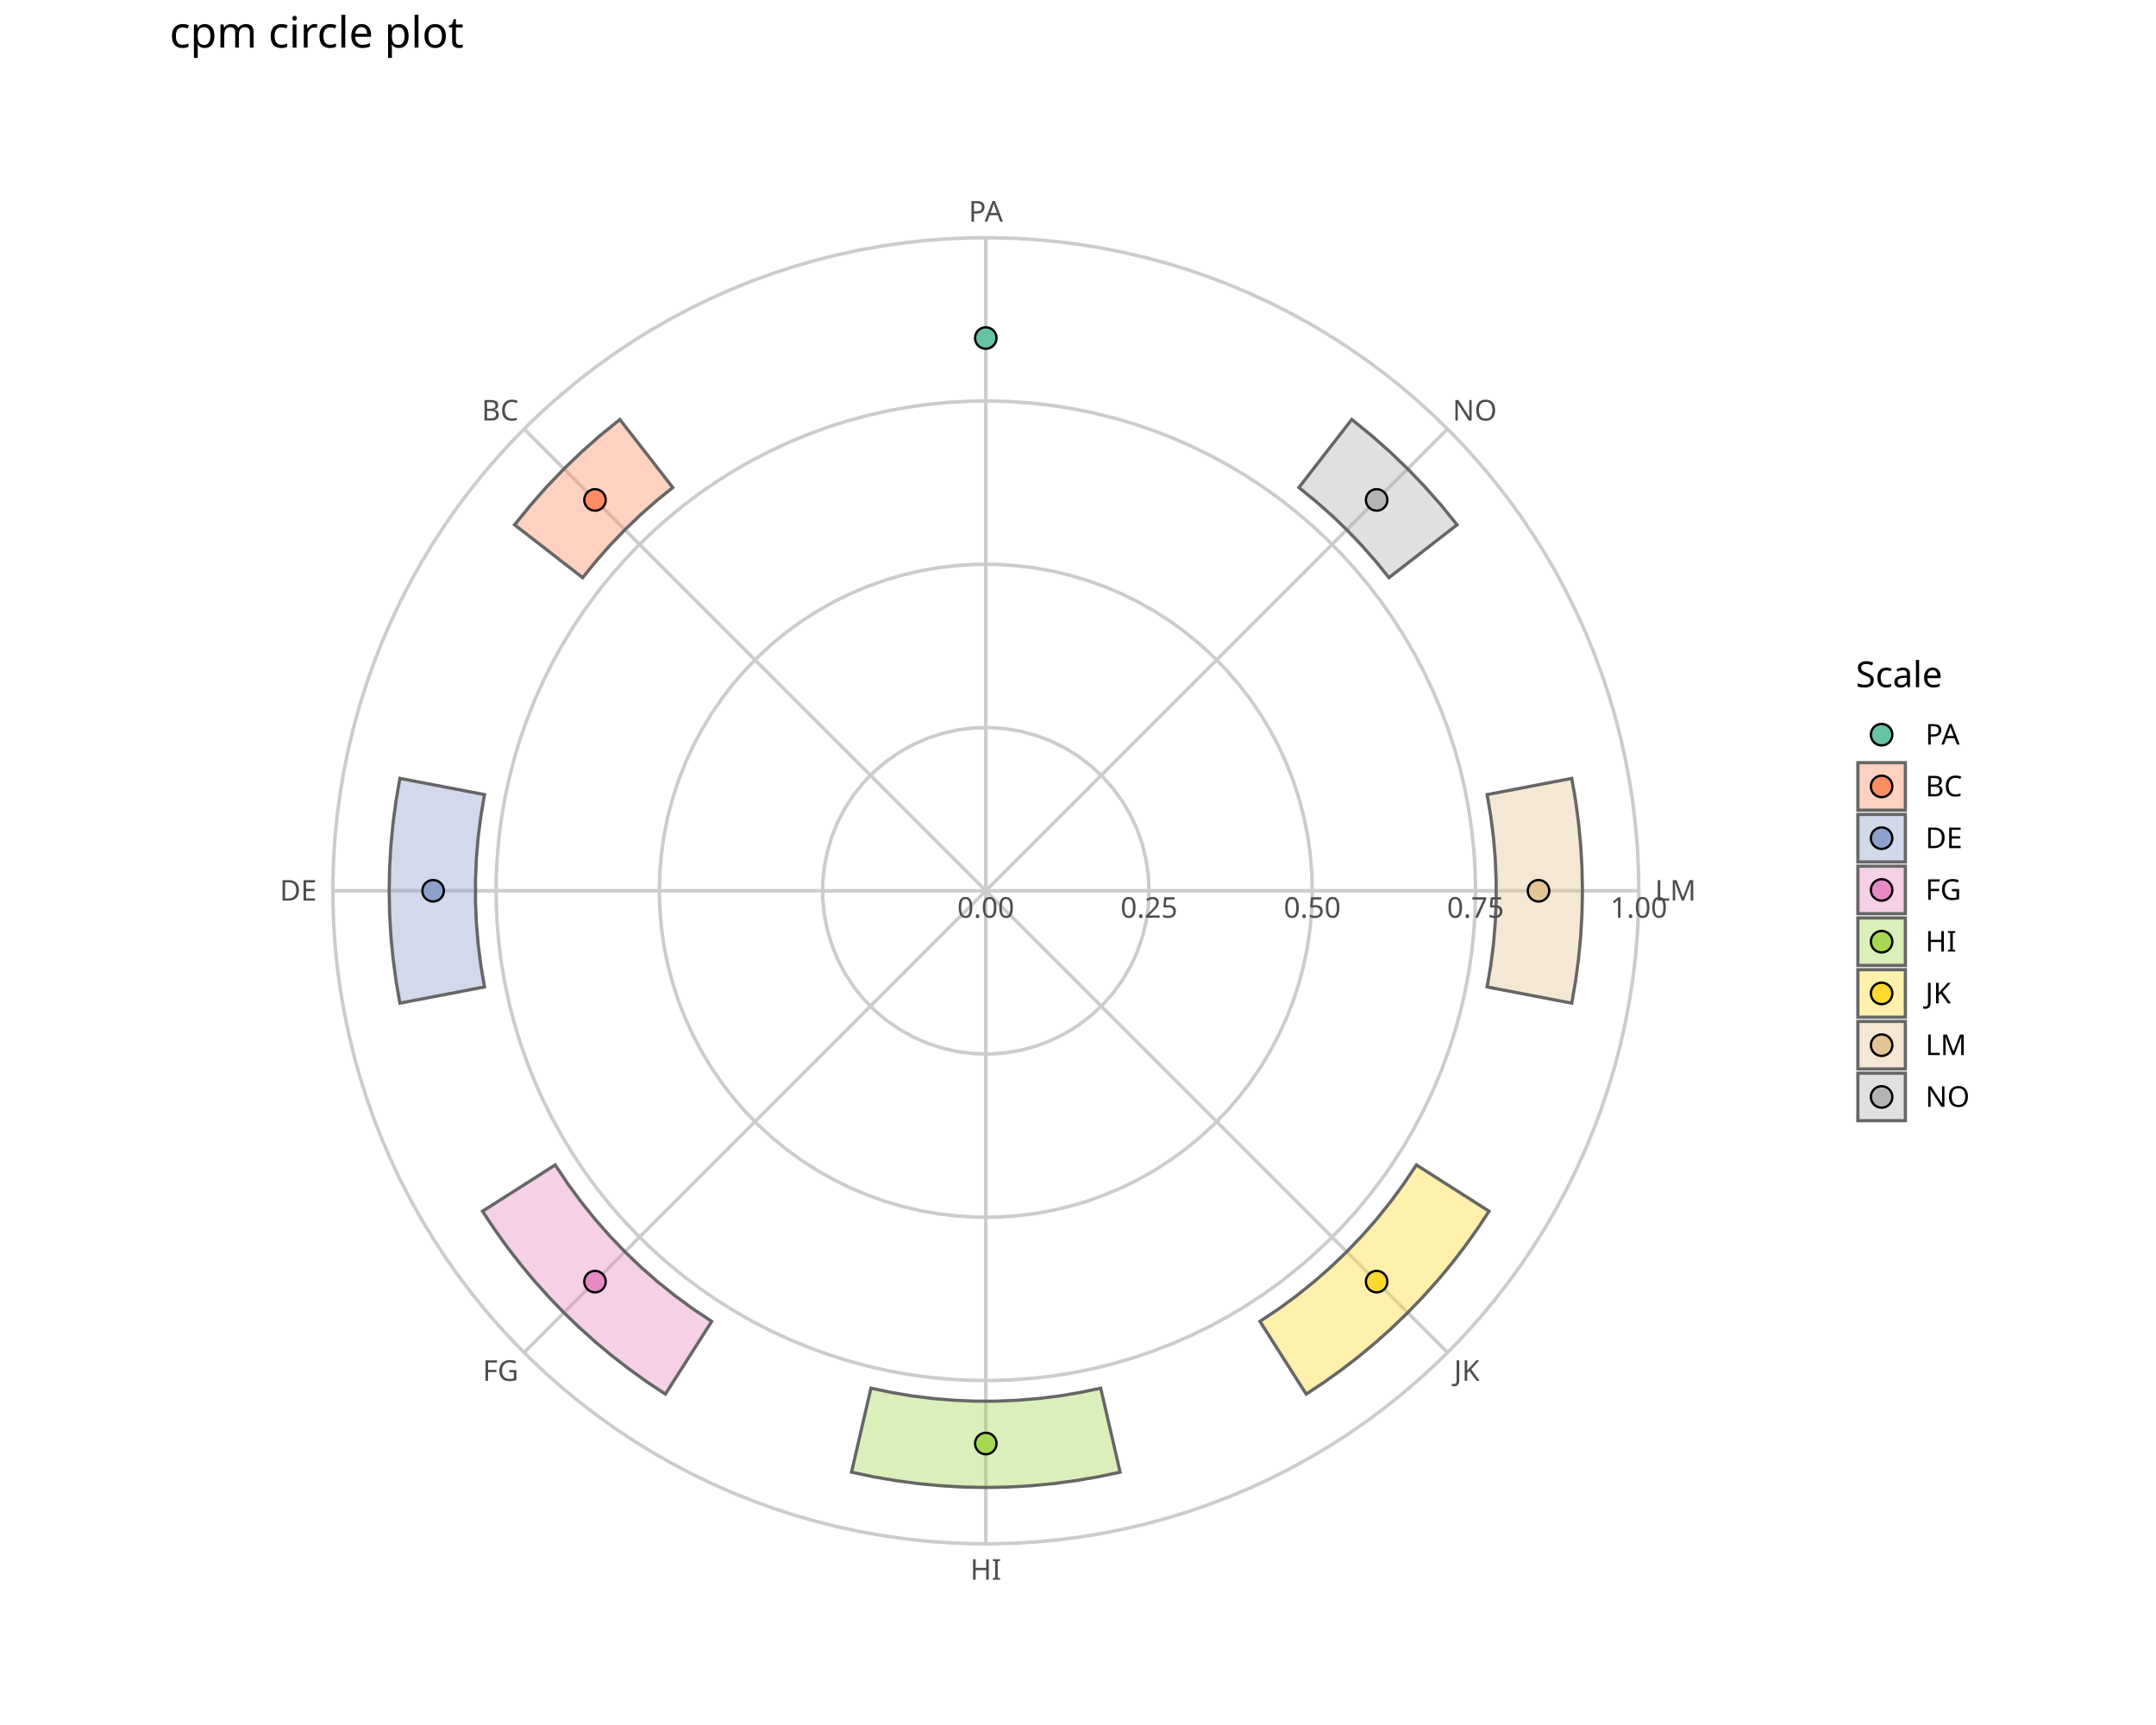
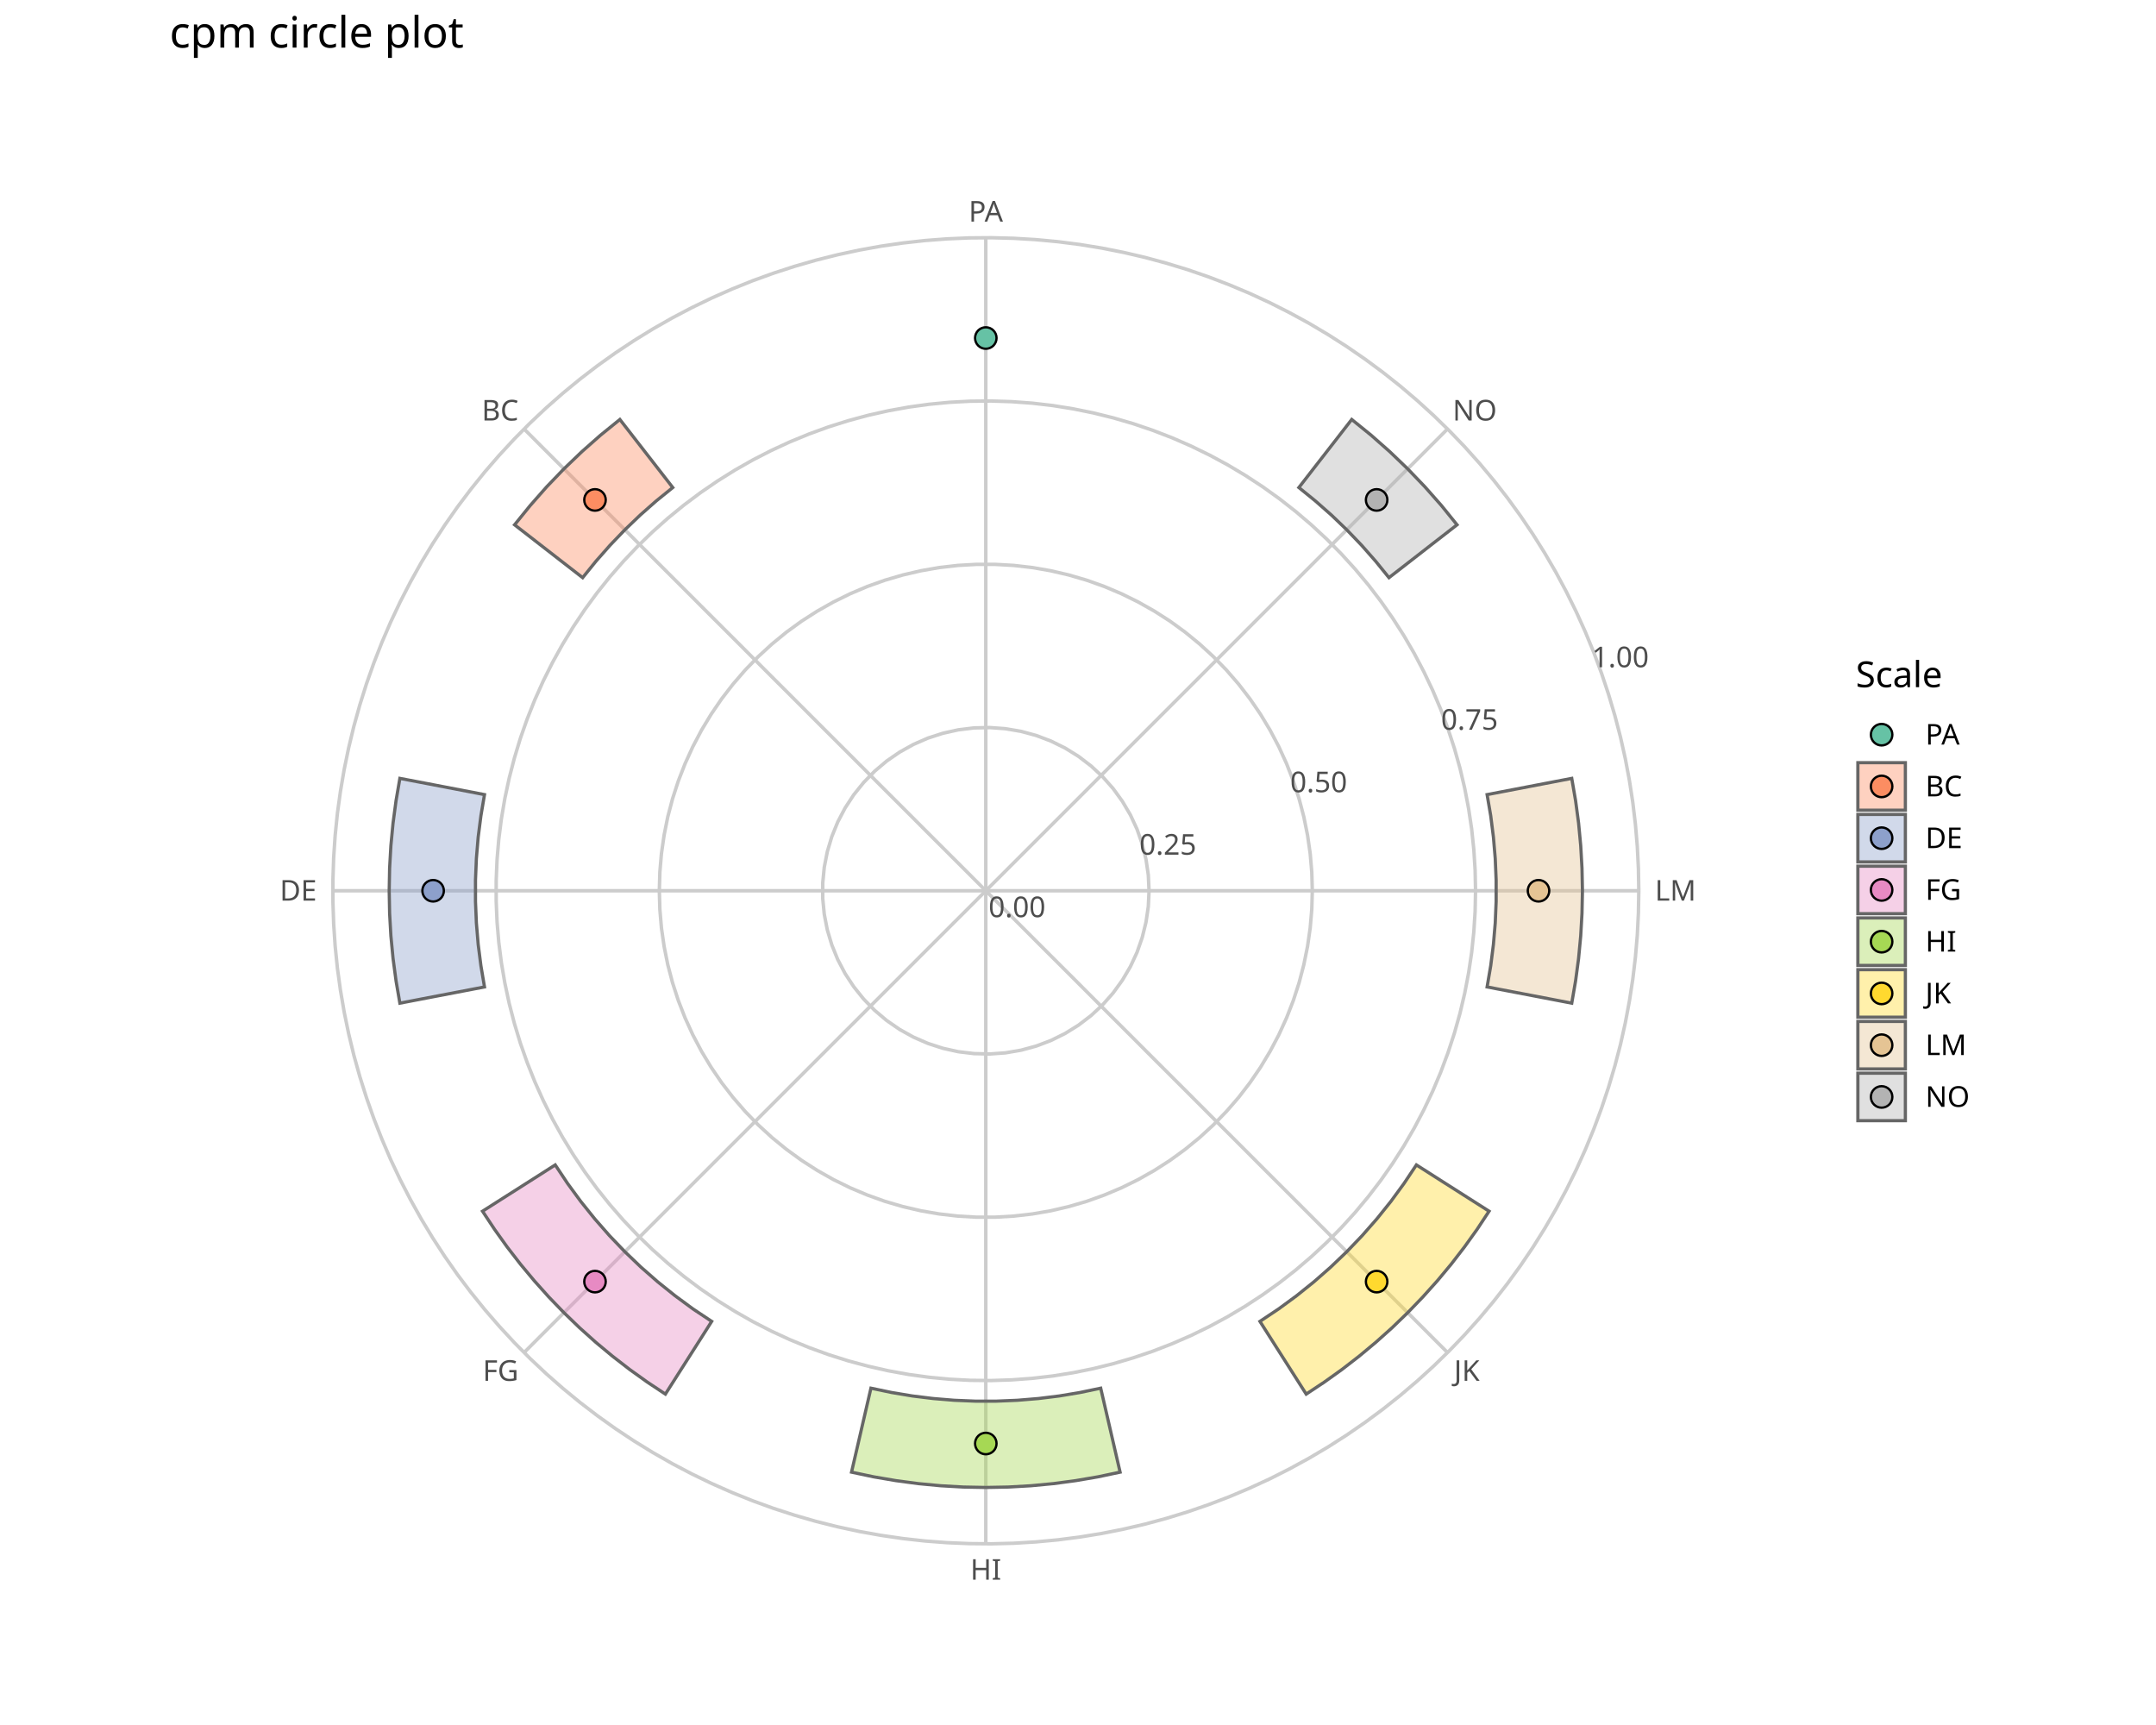
<svg xmlns="http://www.w3.org/2000/svg" class="svglite" data-engine-version="2.0" width="720.00pt" height="576.00pt" viewBox="0 0 720.00 576.00">
  <defs>
    <style type="text/css">
    .svglite line, .svglite polyline, .svglite polygon, .svglite path, .svglite rect, .svglite circle {
      fill: none;
      stroke: #000000;
      stroke-linecap: round;
      stroke-linejoin: round;
      stroke-miterlimit: 10.00;
    }
  </style>
  </defs>
  <rect width="100%" height="100%" style="stroke: none; fill: #FFFFFF;" />
  <defs>
    <clipPath id="cpMC4wMHw3MjAuMDB8MC4wMHw1NzYuMDA=">
      <rect x="0.00" y="0.00" width="720.00" height="576.00" />
    </clipPath>
  </defs>
  <g clip-path="url(#cpMC4wMHw3MjAuMDB8MC4wMHw1NzYuMDA=)">
</g>
  <defs>
    <clipPath id="cpNTAuNjV8NjY5LjM1fDAuMDB8NTc2LjAw">
      <rect x="50.65" y="0.00" width="618.70" height="576.00" />
    </clipPath>
  </defs>
  <g clip-path="url(#cpNTAuNjV8NjY5LjM1fDAuMDB8NTc2LjAw)">
    <rect x="50.65" y="0.00" width="618.70" height="576.00" style="stroke-width: 1.16; stroke: none; fill: #FFFFFF;" />
  </g>
  <g clip-path="url(#cpMC4wMHw3MjAuMDB8MC4wMHw1NzYuMDA=)">
    <polyline points="329.21,297.44 329.21,297.44 " style="stroke-width: 1.16; stroke: #CCCCCC; stroke-linecap: butt;" />
    <polyline points="383.73,297.44 383.48,292.18 382.71,286.96 381.45,281.85 379.71,276.88 377.49,272.10 374.81,267.56 371.72,263.30 368.23,259.36 364.37,255.77 360.18,252.57 355.71,249.79 350.99,247.46 346.06,245.59 340.98,244.21 335.78,243.32 330.53,242.94 325.26,243.06 320.03,243.70 314.89,244.84 309.88,246.46 305.05,248.57 300.45,251.13 296.11,254.12 292.09,257.52 288.41,261.29 285.11,265.39 282.22,269.80 279.77,274.47 277.79,279.34 276.28,284.39 275.27,289.56 274.76,294.80 274.76,300.07 275.27,305.32 276.28,310.49 277.79,315.53 279.77,320.41 282.22,325.08 285.11,329.48 288.41,333.59 292.09,337.36 296.11,340.76 300.45,343.75 305.05,346.31 309.88,348.41 314.89,350.04 320.03,351.18 325.26,351.81 330.53,351.94 335.78,351.56 340.98,350.67 346.06,349.29 350.99,347.42 355.71,345.08 360.18,342.30 364.37,339.11 368.23,335.52 371.72,331.58 374.81,327.31 377.49,322.77 379.71,318.00 381.45,313.03 382.71,307.91 383.48,302.70 383.73,297.44 " style="stroke-width: 1.16; stroke: #CCCCCC; stroke-linecap: butt;" />
    <polyline points="438.25,297.44 438.07,291.21 437.54,285.01 436.65,278.85 435.41,272.74 433.83,266.72 431.91,260.80 429.65,255.00 427.06,249.33 424.15,243.82 420.94,238.49 417.42,233.35 413.62,228.42 409.54,223.71 405.20,219.25 400.61,215.04 395.79,211.09 390.76,207.43 385.52,204.07 380.10,201.01 374.51,198.26 368.77,195.83 362.91,193.74 356.93,191.99 350.87,190.58 344.73,189.51 338.54,188.80 332.33,188.45 326.10,188.45 319.88,188.80 313.70,189.51 307.56,190.58 301.49,191.99 295.52,193.74 289.65,195.83 283.92,198.26 278.33,201.01 272.91,204.07 267.67,207.43 262.63,211.09 257.81,215.04 253.22,219.25 248.88,223.71 244.81,228.42 241.00,233.35 237.49,238.49 234.27,243.82 231.37,249.33 228.78,255.00 226.52,260.80 224.60,266.72 223.01,272.74 221.78,278.85 220.89,285.01 220.36,291.21 220.18,297.44 220.36,303.66 220.89,309.87 221.78,316.03 223.01,322.13 224.60,328.16 226.52,334.08 228.78,339.88 231.37,345.55 234.27,351.05 237.49,356.39 241.00,361.53 244.81,366.46 248.88,371.16 253.22,375.63 257.81,379.84 262.63,383.78 267.67,387.44 272.91,390.81 278.33,393.87 283.92,396.62 289.65,399.04 295.52,401.14 301.49,402.89 307.56,404.30 313.70,405.36 319.88,406.07 326.10,406.43 332.33,406.43 338.54,406.07 344.73,405.36 350.87,404.30 356.93,402.89 362.91,401.14 368.77,399.04 374.51,396.62 380.10,393.87 385.52,390.81 390.76,387.44 395.79,383.78 400.61,379.84 405.20,375.63 409.54,371.16 413.62,366.46 417.42,361.53 420.94,356.39 424.15,351.05 427.06,345.55 429.65,339.88 431.91,334.08 433.83,328.16 435.41,322.13 436.65,316.03 437.54,309.87 438.07,303.66 438.25,297.44 " style="stroke-width: 1.16; stroke: #CCCCCC; stroke-linecap: butt;" />
    <polyline points="492.76,297.44 492.62,290.54 492.18,283.66 491.46,276.80 490.44,269.98 489.14,263.21 487.56,256.50 485.69,249.86 483.54,243.31 481.13,236.85 478.44,230.50 475.48,224.27 472.27,218.16 468.80,212.20 465.08,206.40 461.12,200.75 456.93,195.27 452.51,189.98 447.87,184.88 443.02,179.98 437.96,175.28 432.72,170.81 427.29,166.56 421.68,162.54 415.91,158.76 409.99,155.23 403.92,151.95 397.72,148.93 391.40,146.17 384.97,143.69 378.44,141.47 371.82,139.54 365.13,137.88 358.37,136.51 351.56,135.42 344.71,134.62 337.83,134.12 330.94,133.90 324.04,133.97 317.15,134.33 310.29,134.99 303.46,135.93 296.67,137.16 289.94,138.67 283.29,140.47 276.71,142.54 270.23,144.90 263.85,147.52 257.59,150.41 251.45,153.56 245.46,156.96 239.61,160.62 233.92,164.52 228.40,168.65 223.06,173.02 217.91,177.60 212.96,182.40 208.21,187.41 203.68,192.60 199.37,197.99 195.30,203.55 191.46,209.28 187.86,215.17 184.52,221.20 181.43,227.37 178.61,233.66 176.06,240.06 173.77,246.57 171.77,253.17 170.04,259.85 168.60,266.59 167.44,273.39 166.57,280.23 165.99,287.10 165.70,293.99 165.70,300.89 165.99,307.78 166.57,314.65 167.44,321.49 168.60,328.29 170.04,335.03 171.77,341.71 173.77,348.31 176.06,354.81 178.61,361.22 181.43,367.51 184.52,373.68 187.86,379.71 191.46,385.60 195.30,391.33 199.37,396.89 203.68,402.27 208.21,407.47 212.96,412.47 217.91,417.27 223.06,421.86 228.40,426.22 233.92,430.36 239.61,434.26 245.46,437.91 251.45,441.32 257.59,444.47 263.85,447.36 270.23,449.98 276.71,452.33 283.29,454.41 289.94,456.20 296.67,457.72 303.46,458.95 310.29,459.89 317.15,460.54 324.04,460.91 330.94,460.98 337.83,460.76 344.71,460.25 351.56,459.46 358.37,458.37 365.13,457.00 371.82,455.34 378.44,453.40 384.97,451.19 391.40,448.70 397.72,445.95 403.92,442.93 409.99,439.65 415.91,436.12 421.68,432.34 427.29,428.32 432.72,424.07 437.96,419.59 443.02,414.90 447.87,410.00 452.51,404.90 456.93,399.60 461.12,394.13 465.08,388.48 468.80,382.67 472.27,376.71 475.48,370.61 478.44,364.38 481.13,358.03 483.54,351.57 485.69,345.02 487.56,338.38 489.14,331.67 490.44,324.89 491.46,318.07 492.18,311.22 492.62,304.33 492.76,297.44 " style="stroke-width: 1.16; stroke: #CCCCCC; stroke-linecap: butt;" />
    <polyline points="547.28,297.44 547.15,290.03 546.78,282.64 546.15,275.26 545.27,267.90 544.14,260.59 542.77,253.31 541.15,246.08 539.28,238.91 537.17,231.82 534.82,224.79 532.24,217.85 529.42,211.00 526.37,204.26 523.09,197.61 519.59,191.09 515.87,184.69 511.93,178.41 507.78,172.28 503.43,166.28 498.88,160.44 494.13,154.76 489.19,149.24 484.06,143.90 478.76,138.73 473.28,133.74 467.64,128.94 461.84,124.34 455.89,119.94 449.79,115.74 443.55,111.75 437.18,107.97 430.68,104.42 424.07,101.08 417.34,97.97 410.52,95.10 403.60,92.45 396.60,90.04 389.52,87.88 382.37,85.95 375.16,84.27 367.89,82.83 360.58,81.64 353.23,80.70 345.86,80.01 338.47,79.57 331.06,79.38 323.66,79.44 316.26,79.76 308.88,80.32 301.51,81.14 294.19,82.20 286.90,83.52 279.66,85.08 272.48,86.88 265.36,88.93 258.31,91.22 251.35,93.74 244.48,96.51 237.71,99.50 231.04,102.72 224.48,106.17 218.05,109.83 211.74,113.72 205.57,117.81 199.54,122.11 193.66,126.62 187.94,131.32 182.38,136.21 176.99,141.29 171.78,146.55 166.75,151.98 161.90,157.58 157.25,163.35 152.79,169.26 148.54,175.33 144.50,181.53 140.67,187.87 137.06,194.34 133.67,200.92 130.50,207.62 127.57,214.42 124.87,221.31 122.40,228.29 120.17,235.36 118.18,242.49 116.44,249.69 114.94,256.94 113.69,264.24 112.68,271.58 111.93,278.95 111.43,286.33 111.18,293.74 111.18,301.14 111.43,308.54 111.93,315.93 112.68,323.30 113.69,330.64 114.94,337.94 116.44,345.19 118.18,352.39 120.17,359.52 122.40,366.58 124.87,373.57 127.57,380.46 130.50,387.26 133.67,393.96 137.06,400.54 140.67,407.01 144.50,413.35 148.54,419.55 152.79,425.62 157.25,431.53 161.90,437.29 166.75,442.89 171.78,448.33 176.99,453.59 182.38,458.67 187.94,463.56 193.66,468.26 199.54,472.76 205.57,477.07 211.74,481.16 218.05,485.04 224.48,488.71 231.04,492.16 237.71,495.38 244.48,498.37 251.35,501.13 258.31,503.66 265.36,505.95 272.48,508.00 279.66,509.80 286.90,511.36 294.19,512.67 301.51,513.74 308.88,514.56 316.26,515.12 323.66,515.43 331.06,515.50 338.47,515.31 345.86,514.87 353.23,514.18 360.58,513.24 367.89,512.05 375.16,510.61 382.37,508.93 389.52,507.00 396.60,504.83 403.60,502.42 410.52,499.78 417.34,496.90 424.07,493.80 430.68,490.46 437.18,486.90 443.55,483.13 449.79,479.14 455.89,474.94 461.84,470.54 467.64,465.93 473.28,461.14 478.76,456.15 484.06,450.98 489.19,445.63 494.13,440.11 498.88,434.43 503.43,428.59 507.78,422.60 511.93,416.47 515.87,410.19 519.59,403.79 523.09,397.26 526.37,390.62 529.42,383.87 532.24,377.03 534.82,370.09 537.17,363.06 539.28,355.96 541.15,348.80 542.77,341.57 544.14,334.29 545.27,326.97 546.15,319.62 546.78,312.24 547.15,304.84 547.28,297.44 " style="stroke-width: 1.16; stroke: #CCCCCC; stroke-linecap: butt;" />
    <polyline points="329.21,297.44 329.21,289.92 329.21,282.40 329.21,274.88 329.21,267.36 329.21,259.84 329.21,252.32 329.21,244.80 329.21,237.28 329.21,229.76 329.21,222.24 329.21,214.72 329.21,207.20 329.21,199.68 329.21,192.16 329.21,184.65 329.21,177.13 329.21,169.61 329.21,162.09 329.21,154.57 329.21,147.05 329.21,139.53 329.21,132.01 329.21,124.49 329.21,116.97 329.21,109.45 329.21,101.93 329.21,94.41 329.21,86.89 329.21,79.37 " style="stroke-width: 1.16; stroke: #CCCCCC; stroke-linecap: butt;" />
    <polyline points="329.21,297.44 323.90,292.12 318.58,286.80 313.26,281.49 307.94,276.17 302.63,270.85 297.31,265.54 291.99,260.22 286.68,254.90 281.36,249.58 276.04,244.27 270.72,238.95 265.41,233.63 260.09,228.32 254.77,223.00 249.46,217.68 244.14,212.36 238.82,207.05 233.50,201.73 228.19,196.41 222.87,191.10 217.55,185.78 212.24,180.46 206.92,175.14 201.60,169.83 196.28,164.51 190.97,159.19 185.65,153.88 180.33,148.56 175.02,143.24 " style="stroke-width: 1.16; stroke: #CCCCCC; stroke-linecap: butt;" />
    <polyline points="329.21,297.44 321.69,297.44 314.17,297.44 306.65,297.44 299.13,297.44 291.62,297.44 284.10,297.44 276.58,297.44 269.06,297.44 261.54,297.44 254.02,297.44 246.50,297.44 238.98,297.44 231.46,297.44 223.94,297.44 216.42,297.44 208.90,297.44 201.38,297.44 193.86,297.44 186.34,297.44 178.82,297.44 171.30,297.44 163.78,297.44 156.26,297.44 148.74,297.44 141.22,297.44 133.70,297.44 126.19,297.44 118.67,297.44 111.15,297.44 " style="stroke-width: 1.16; stroke: #CCCCCC; stroke-linecap: butt;" />
    <polyline points="329.21,297.44 323.90,302.76 318.58,308.07 313.26,313.39 307.94,318.71 302.63,324.02 297.31,329.34 291.99,334.66 286.68,339.98 281.36,345.29 276.04,350.61 270.72,355.93 265.41,361.24 260.09,366.56 254.77,371.88 249.46,377.20 244.14,382.51 238.82,387.83 233.50,393.15 228.19,398.46 222.87,403.78 217.55,409.10 212.24,414.42 206.92,419.73 201.60,425.05 196.28,430.37 190.97,435.68 185.65,441.00 180.33,446.32 175.02,451.64 " style="stroke-width: 1.16; stroke: #CCCCCC; stroke-linecap: butt;" />
    <polyline points="329.21,297.44 329.21,304.96 329.21,312.48 329.21,320.00 329.21,327.52 329.21,335.04 329.21,342.56 329.21,350.08 329.21,357.59 329.21,365.11 329.21,372.63 329.21,380.15 329.21,387.67 329.21,395.19 329.21,402.71 329.21,410.23 329.21,417.75 329.21,425.27 329.21,432.79 329.21,440.31 329.21,447.83 329.21,455.35 329.21,462.87 329.21,470.39 329.21,477.91 329.21,485.43 329.21,492.95 329.21,500.47 329.21,507.99 329.21,515.51 " style="stroke-width: 1.16; stroke: #CCCCCC; stroke-linecap: butt;" />
    <polyline points="329.21,297.44 334.53,302.76 339.85,308.07 345.16,313.39 350.48,318.71 355.80,324.02 361.12,329.34 366.43,334.66 371.75,339.98 377.07,345.29 382.38,350.61 387.70,355.93 393.02,361.24 398.34,366.56 403.65,371.88 408.97,377.20 414.29,382.51 419.60,387.83 424.92,393.15 430.24,398.46 435.56,403.78 440.87,409.10 446.19,414.42 451.51,419.73 456.82,425.05 462.14,430.37 467.46,435.68 472.78,441.00 478.09,446.32 483.41,451.64 " style="stroke-width: 1.16; stroke: #CCCCCC; stroke-linecap: butt;" />
    <polyline points="329.21,297.44 336.73,297.44 344.25,297.44 351.77,297.44 359.29,297.44 366.81,297.44 374.33,297.44 381.85,297.44 389.37,297.44 396.89,297.44 404.41,297.44 411.93,297.44 419.45,297.44 426.97,297.44 434.49,297.44 442.01,297.44 449.53,297.44 457.05,297.44 464.57,297.44 472.08,297.44 479.60,297.44 487.12,297.44 494.64,297.44 502.16,297.44 509.68,297.44 517.20,297.44 524.72,297.44 532.24,297.44 539.76,297.44 547.28,297.44 " style="stroke-width: 1.16; stroke: #CCCCCC; stroke-linecap: butt;" />
    <polyline points="329.21,297.44 334.53,292.12 339.85,286.80 345.16,281.49 350.48,276.17 355.80,270.85 361.12,265.54 366.43,260.22 371.75,254.90 377.07,249.58 382.38,244.27 387.70,238.95 393.02,233.63 398.34,228.32 403.65,223.00 408.97,217.68 414.29,212.36 419.60,207.05 424.92,201.73 430.24,196.41 435.56,191.10 440.87,185.78 446.19,180.46 451.51,175.14 456.82,169.83 462.14,164.51 467.46,159.19 472.78,153.88 478.09,148.56 483.41,143.24 " style="stroke-width: 1.16; stroke: #CCCCCC; stroke-linecap: butt;" />
    <polygon points="207.01,140.07 200.56,145.30 194.33,150.80 188.33,156.55 182.57,162.55 177.08,168.78 171.84,175.24 179.42,181.12 187.00,187.01 194.58,192.89 199.05,187.37 203.76,182.03 208.68,176.90 213.81,171.98 219.14,167.28 224.67,162.80 218.78,155.22 212.90,147.65 " style="stroke-width: 1.07; stroke: #666666; stroke-linecap: butt; stroke-linejoin: miter; fill: #FC8D62; fill-opacity: 0.40;" />
    <polygon points="133.54,259.91 132.26,267.35 131.26,274.83 130.54,282.35 130.11,289.89 129.97,297.44 130.11,304.99 130.54,312.53 131.26,320.04 132.26,327.53 133.54,334.97 142.96,333.16 152.38,331.36 161.80,329.55 160.60,322.47 159.69,315.35 159.09,308.20 158.79,301.03 158.79,293.85 159.09,286.68 159.69,279.53 160.60,272.41 161.80,265.33 152.38,263.52 142.96,261.71 " style="stroke-width: 1.07; stroke: #666666; stroke-linecap: butt; stroke-linejoin: miter; fill: #8DA0CB; fill-opacity: 0.40;" />
    <polygon points="161.14,404.44 165.15,410.49 169.37,416.39 173.81,422.13 178.45,427.70 183.29,433.10 188.33,438.32 193.55,443.36 198.95,448.20 204.53,452.84 210.27,457.28 216.16,461.50 222.21,465.51 227.36,457.42 232.52,449.33 237.67,441.23 231.47,437.10 225.47,432.69 219.66,428.03 214.06,423.12 208.68,417.97 203.53,412.59 198.62,406.99 193.96,401.19 189.55,395.18 185.42,388.98 177.33,394.14 169.23,399.29 " style="stroke-width: 1.07; stroke: #666666; stroke-linecap: butt; stroke-linejoin: miter; fill: #E78AC3; fill-opacity: 0.40;" />
    <polygon points="284.37,491.57 291.74,493.13 299.17,494.40 306.65,495.40 314.15,496.11 321.68,496.54 329.21,496.68 336.75,496.54 344.28,496.11 351.78,495.40 359.25,494.40 366.68,493.13 374.06,491.57 371.90,482.22 369.74,472.87 367.58,463.53 360.69,464.97 353.75,466.13 346.77,466.99 339.76,467.57 332.73,467.86 325.70,467.86 318.67,467.57 311.65,466.99 304.67,466.13 297.73,464.97 290.85,463.53 288.69,472.87 286.53,482.22 " style="stroke-width: 1.07; stroke: #666666; stroke-linecap: butt; stroke-linejoin: miter; fill: #A6D854; fill-opacity: 0.40;" />
    <polygon points="436.21,465.51 442.26,461.50 448.16,457.28 453.90,452.84 459.47,448.20 464.88,443.36 470.10,438.32 475.13,433.10 479.98,427.70 484.62,422.13 489.05,416.39 493.28,410.49 497.28,404.44 489.19,399.29 481.10,394.14 473.01,388.98 468.87,395.18 464.47,401.19 459.81,406.99 454.90,412.59 449.75,417.97 444.37,423.12 438.77,428.03 432.96,432.69 426.95,437.10 420.76,441.23 425.91,449.33 431.06,457.42 " style="stroke-width: 1.07; stroke: #666666; stroke-linecap: butt; stroke-linejoin: miter; fill: #FFD92F; fill-opacity: 0.40;" />
    <polygon points="524.89,334.97 526.17,327.53 527.17,320.04 527.88,312.53 528.31,304.99 528.46,297.44 528.31,289.89 527.88,282.35 527.17,274.83 526.17,267.35 524.89,259.91 515.47,261.71 506.05,263.52 496.62,265.33 497.83,272.41 498.73,279.53 499.34,286.68 499.64,293.85 499.64,301.03 499.34,308.20 498.73,315.35 497.83,322.47 496.62,329.55 506.05,331.36 515.47,333.16 " style="stroke-width: 1.07; stroke: #666666; stroke-linecap: butt; stroke-linejoin: miter; fill: #E5C494; fill-opacity: 0.40;" />
    <polygon points="486.58,175.24 481.35,168.78 475.85,162.55 470.10,156.55 464.10,150.80 457.87,145.30 451.41,140.07 445.53,147.65 439.64,155.22 433.76,162.80 439.28,167.28 444.62,171.98 449.75,176.90 454.67,182.03 459.37,187.37 463.85,192.89 471.43,187.01 479.00,181.12 " style="stroke-width: 1.07; stroke: #666666; stroke-linecap: butt; stroke-linejoin: miter; fill: #B3B3B3; fill-opacity: 0.40;" />
    <circle cx="329.21" cy="112.87" r="3.59" style="stroke-width: 0.77; fill: #66C2A5;" />
    <circle cx="198.70" cy="166.93" r="3.59" style="stroke-width: 0.77; fill: #FC8D62;" />
    <circle cx="144.64" cy="297.44" r="3.59" style="stroke-width: 0.77; fill: #8DA0CB;" />
    <circle cx="198.70" cy="427.95" r="3.59" style="stroke-width: 0.77; fill: #E78AC3;" />
    <circle cx="329.21" cy="482.01" r="3.59" style="stroke-width: 0.77; fill: #A6D854;" />
    <circle cx="459.73" cy="427.95" r="3.59" style="stroke-width: 0.77; fill: #FFD92F;" />
    <circle cx="513.79" cy="297.44" r="3.59" style="stroke-width: 0.77; fill: #E5C494;" />
    <circle cx="459.73" cy="166.93" r="3.59" style="stroke-width: 0.77; fill: #B3B3B3;" />
    <text x="329.21" y="73.99" text-anchor="middle" style="font-size: 9.60px; fill: #4D4D4D; font-family: sans;" textLength="12.81px" lengthAdjust="spacingAndGlyphs">PA</text>
    <text x="173.17" y="140.41" text-anchor="end" style="font-size: 9.60px; fill: #4D4D4D; font-family: sans;" textLength="13.34px" lengthAdjust="spacingAndGlyphs">BC</text>
    <text x="105.77" y="300.74" text-anchor="end" style="font-size: 9.60px; fill: #4D4D4D; font-family: sans;" textLength="13.34px" lengthAdjust="spacingAndGlyphs">DE</text>
    <text x="173.17" y="461.08" text-anchor="end" style="font-size: 9.60px; fill: #4D4D4D; font-family: sans;" textLength="13.33px" lengthAdjust="spacingAndGlyphs">FG</text>
    <text x="329.21" y="527.49" text-anchor="middle" style="font-size: 9.60px; fill: #4D4D4D; font-family: sans;" textLength="9.60px" lengthAdjust="spacingAndGlyphs">HI</text>
    <text x="485.57" y="461.08" style="font-size: 9.60px; fill: #4D4D4D; font-family: sans;" textLength="11.21px" lengthAdjust="spacingAndGlyphs">JK</text>
    <text x="552.66" y="300.74" style="font-size: 9.60px; fill: #4D4D4D; font-family: sans;" textLength="13.34px" lengthAdjust="spacingAndGlyphs">LM</text>
    <text x="485.10" y="140.41" style="font-size: 9.60px; fill: #4D4D4D; font-family: sans;" textLength="14.41px" lengthAdjust="spacingAndGlyphs">NO</text>
-     <text x="329.21" y="306.44" text-anchor="middle" style="font-size: 9.60px; fill: #4D4D4D; font-family: sans;" textLength="18.69px" lengthAdjust="spacingAndGlyphs">0.00</text>
-     <text x="383.73" y="306.44" text-anchor="middle" style="font-size: 9.60px; fill: #4D4D4D; font-family: sans;" textLength="18.69px" lengthAdjust="spacingAndGlyphs">0.25</text>
-     <text x="438.25" y="306.44" text-anchor="middle" style="font-size: 9.60px; fill: #4D4D4D; font-family: sans;" textLength="18.69px" lengthAdjust="spacingAndGlyphs">0.50</text>
-     <text x="492.76" y="306.44" text-anchor="middle" style="font-size: 9.60px; fill: #4D4D4D; font-family: sans;" textLength="18.69px" lengthAdjust="spacingAndGlyphs">0.75</text>
-     <text x="547.28" y="306.44" text-anchor="middle" style="font-size: 9.60px; fill: #4D4D4D; font-family: sans;" textLength="18.69px" lengthAdjust="spacingAndGlyphs">1.00</text>
+     <text x="330.13" y="306.25" style="font-size: 9.60px; fill: #4D4D4D; font-family: sans;" textLength="18.69px" lengthAdjust="spacingAndGlyphs">0.00</text>
+     <text x="380.50" y="285.39" style="font-size: 9.60px; fill: #4D4D4D; font-family: sans;" textLength="18.69px" lengthAdjust="spacingAndGlyphs">0.25</text>
+     <text x="430.86" y="264.53" style="font-size: 9.60px; fill: #4D4D4D; font-family: sans;" textLength="18.69px" lengthAdjust="spacingAndGlyphs">0.50</text>
+     <text x="481.23" y="243.67" style="font-size: 9.60px; fill: #4D4D4D; font-family: sans;" textLength="18.69px" lengthAdjust="spacingAndGlyphs">0.75</text>
+     <text x="531.60" y="222.80" style="font-size: 9.60px; fill: #4D4D4D; font-family: sans;" textLength="18.69px" lengthAdjust="spacingAndGlyphs">1.00</text>
    <text x="619.73" y="229.46" style="font-size: 12.00px; font-family: sans;" textLength="30.02px" lengthAdjust="spacingAndGlyphs">Scale</text>
    <circle cx="628.37" cy="245.32" r="3.59" style="stroke-width: 0.77; fill: #66C2A5;" />
    <rect x="620.44" y="254.67" width="15.86" height="15.86" style="stroke-width: 1.07; stroke: #666666; stroke-linecap: butt; stroke-linejoin: miter; fill: #FC8D62; fill-opacity: 0.40;" />
    <circle cx="628.37" cy="262.60" r="3.59" style="stroke-width: 0.77; fill: #FC8D62;" />
    <rect x="620.44" y="271.95" width="15.86" height="15.86" style="stroke-width: 1.07; stroke: #666666; stroke-linecap: butt; stroke-linejoin: miter; fill: #8DA0CB; fill-opacity: 0.40;" />
    <circle cx="628.37" cy="279.88" r="3.59" style="stroke-width: 0.77; fill: #8DA0CB;" />
    <rect x="620.44" y="289.23" width="15.86" height="15.86" style="stroke-width: 1.07; stroke: #666666; stroke-linecap: butt; stroke-linejoin: miter; fill: #E78AC3; fill-opacity: 0.40;" />
    <circle cx="628.37" cy="297.16" r="3.59" style="stroke-width: 0.77; fill: #E78AC3;" />
    <rect x="620.44" y="306.51" width="15.86" height="15.86" style="stroke-width: 1.07; stroke: #666666; stroke-linecap: butt; stroke-linejoin: miter; fill: #A6D854; fill-opacity: 0.40;" />
    <circle cx="628.37" cy="314.44" r="3.59" style="stroke-width: 0.77; fill: #A6D854;" />
    <rect x="620.44" y="323.79" width="15.86" height="15.86" style="stroke-width: 1.07; stroke: #666666; stroke-linecap: butt; stroke-linejoin: miter; fill: #FFD92F; fill-opacity: 0.40;" />
    <circle cx="628.37" cy="331.72" r="3.59" style="stroke-width: 0.77; fill: #FFD92F;" />
    <rect x="620.44" y="341.07" width="15.86" height="15.86" style="stroke-width: 1.07; stroke: #666666; stroke-linecap: butt; stroke-linejoin: miter; fill: #E5C494; fill-opacity: 0.40;" />
    <circle cx="628.37" cy="349.00" r="3.59" style="stroke-width: 0.77; fill: #E5C494;" />
    <rect x="620.44" y="358.35" width="15.86" height="15.86" style="stroke-width: 1.07; stroke: #666666; stroke-linecap: butt; stroke-linejoin: miter; fill: #B3B3B3; fill-opacity: 0.40;" />
    <circle cx="628.37" cy="366.28" r="3.59" style="stroke-width: 0.77; fill: #B3B3B3;" />
    <text x="642.99" y="248.63" style="font-size: 9.60px; font-family: sans;" textLength="12.81px" lengthAdjust="spacingAndGlyphs">PA</text>
    <text x="642.99" y="265.91" style="font-size: 9.60px; font-family: sans;" textLength="13.34px" lengthAdjust="spacingAndGlyphs">BC</text>
    <text x="642.99" y="283.19" style="font-size: 9.60px; font-family: sans;" textLength="13.34px" lengthAdjust="spacingAndGlyphs">DE</text>
    <text x="642.99" y="300.47" style="font-size: 9.60px; font-family: sans;" textLength="13.33px" lengthAdjust="spacingAndGlyphs">FG</text>
    <text x="642.99" y="317.75" style="font-size: 9.60px; font-family: sans;" textLength="9.60px" lengthAdjust="spacingAndGlyphs">HI</text>
    <text x="642.99" y="335.03" style="font-size: 9.60px; font-family: sans;" textLength="11.21px" lengthAdjust="spacingAndGlyphs">JK</text>
    <text x="642.99" y="352.31" style="font-size: 9.60px; font-family: sans;" textLength="13.34px" lengthAdjust="spacingAndGlyphs">LM</text>
    <text x="642.99" y="369.59" style="font-size: 9.60px; font-family: sans;" textLength="14.41px" lengthAdjust="spacingAndGlyphs">NO</text>
    <text x="56.63" y="15.89" style="font-size: 14.40px; font-family: sans;" textLength="92.04px" lengthAdjust="spacingAndGlyphs">cpm circle plot</text>
  </g>
</svg>
